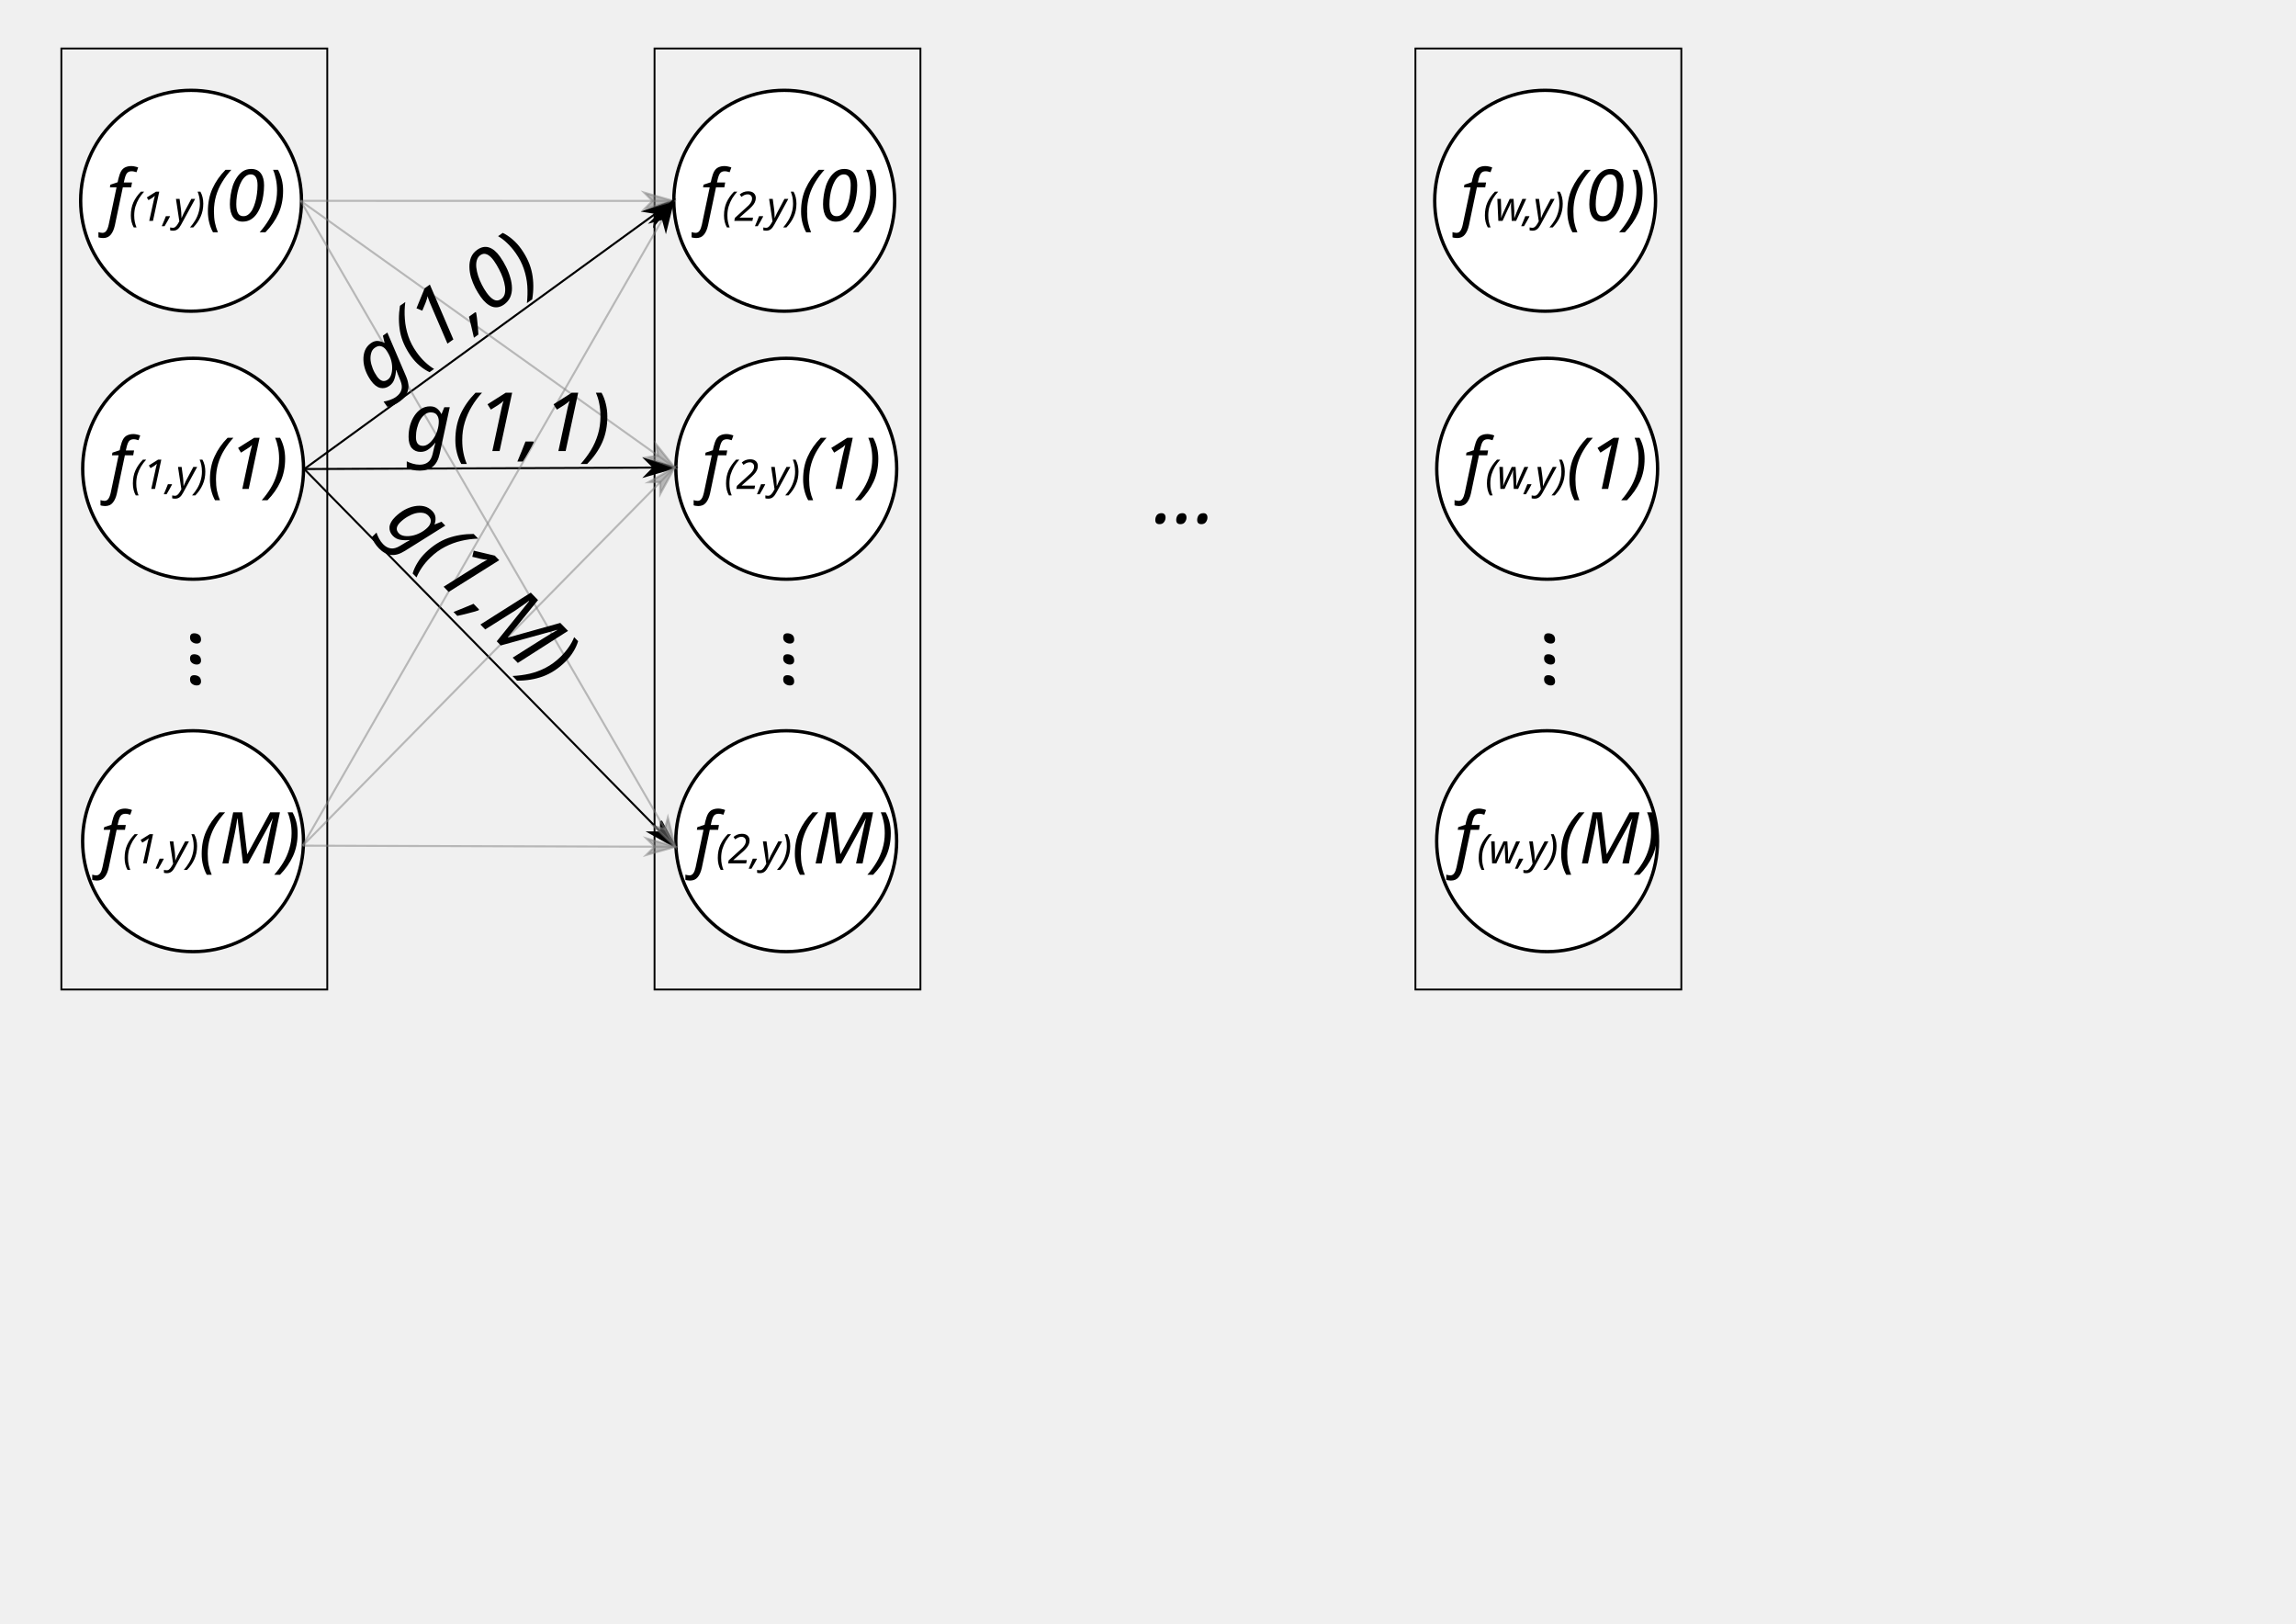
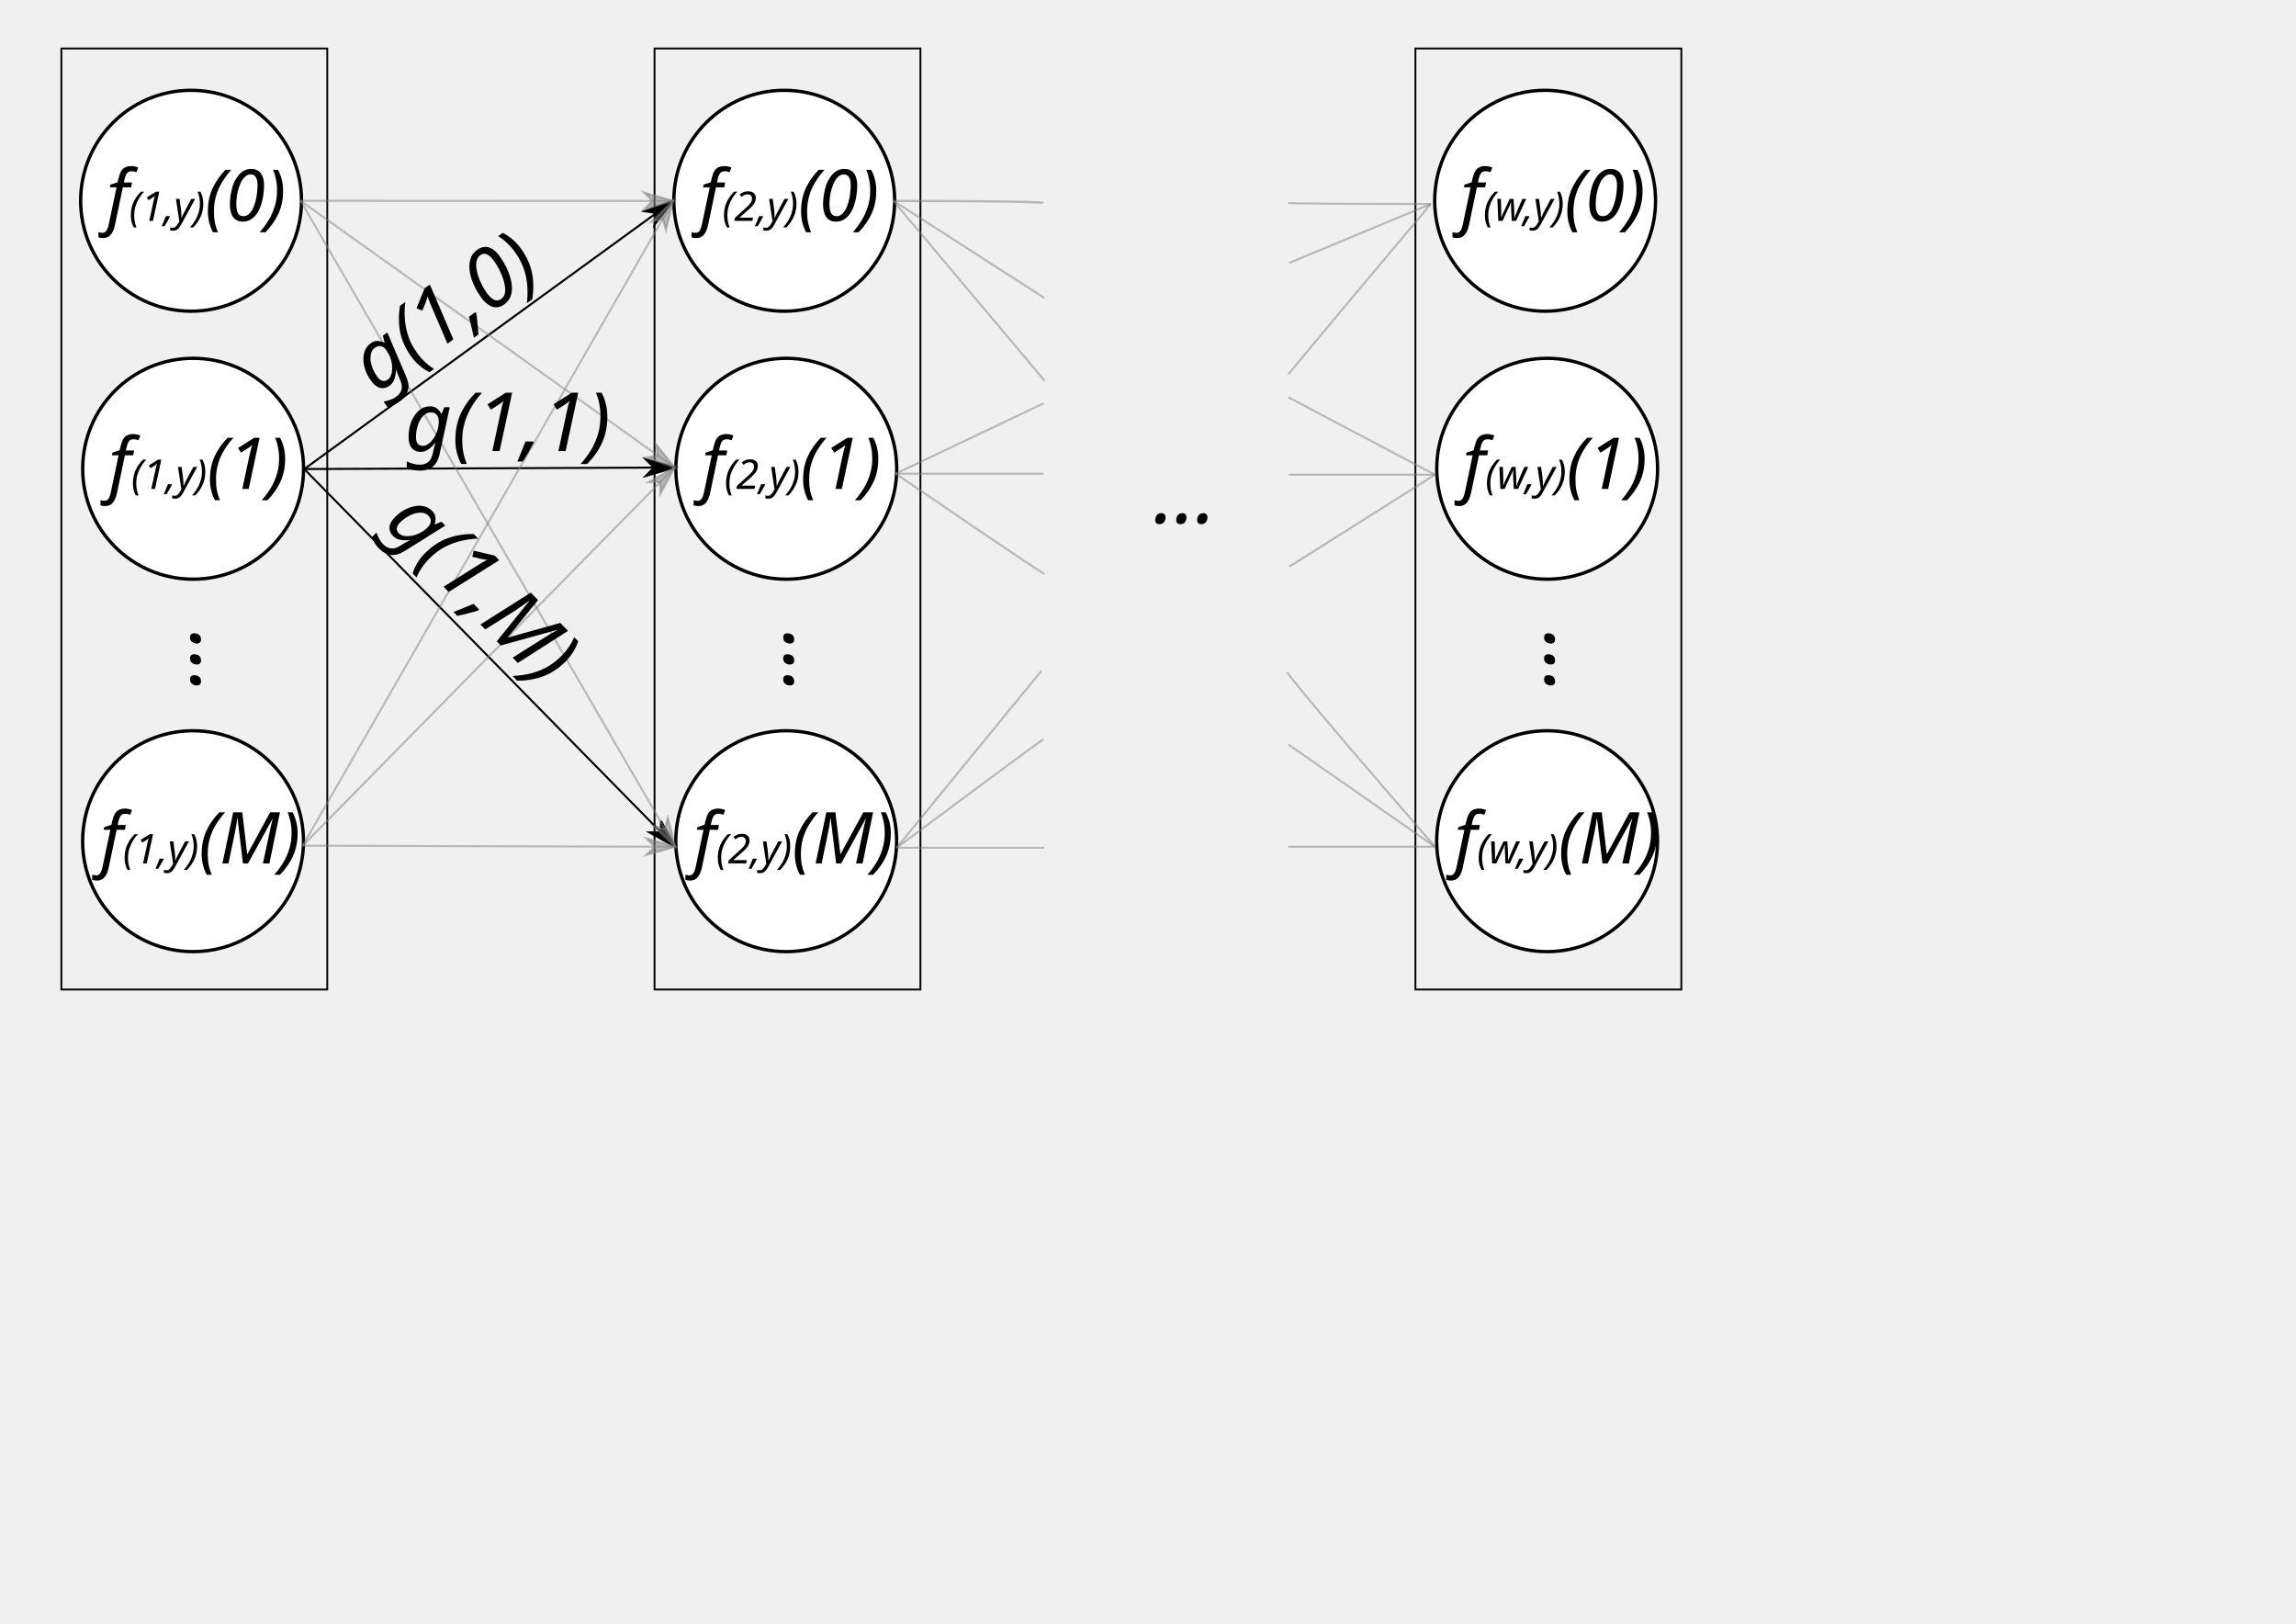
<svg xmlns="http://www.w3.org/2000/svg" xmlns:ns1="http://www.openswatchbook.org/uri/2009/osb" xmlns:xlink="http://www.w3.org/1999/xlink" width="297mm" height="210mm" viewBox="0 0 297 210" version="1.1" id="svg2343">
  <defs id="defs2337">
    <marker orient="auto" refY="0.0" refX="0.0" id="marker5514" style="overflow:visible;">
      <path id="path5512" d="M 0.0,0.0 L 5.0,-5.0 L -12.5,0.0 L 5.0,5.0 L 0.0,0.0 z " style="fill-rule:evenodd;stroke:#7f7f7f;stroke-width:1pt;stroke-opacity:0.498;fill:#7f7f7f;fill-opacity:0.498" transform="scale(0.8) rotate(180) translate(12.5,0)" />
    </marker>
    <marker style="overflow:visible;" id="marker5388" refX="0.0" refY="0.0" orient="auto">
      <path transform="scale(0.8) rotate(180) translate(12.5,0)" style="fill-rule:evenodd;stroke:#7f7f7f;stroke-width:1pt;stroke-opacity:0.498;fill:#7f7f7f;fill-opacity:0.498" d="M 0.0,0.0 L 5.0,-5.0 L -12.5,0.0 L 5.0,5.0 L 0.0,0.0 z " id="path5386" />
    </marker>
    <marker orient="auto" refY="0.0" refX="0.0" id="marker5310" style="overflow:visible;">
-       <path id="path5308" d="M 0.0,0.0 L 5.0,-5.0 L -12.5,0.0 L 5.0,5.0 L 0.0,0.0 z " style="fill-rule:evenodd;stroke:#000000;stroke-width:1pt;stroke-opacity:1;fill:#000000;fill-opacity:1" transform="scale(0.8) rotate(180) translate(12.5,0)" />
+       <path id="path5308" d="M 0.0,0.0 L 5.0,-5.0 L -12.5,0.0 L 5.0,5.0 L 0.0,0.0 z " style="fill-rule:evenodd;stroke:#7f7f7f;stroke-width:1pt;stroke-opacity:0.498;fill:#7f7f7f;fill-opacity:0.498" transform="scale(0.8) rotate(180) translate(12.5,0)" />
    </marker>
    <marker style="overflow:visible;" id="marker5166" refX="0.0" refY="0.0" orient="auto">
      <path transform="scale(0.8) rotate(180) translate(12.5,0)" style="fill-rule:evenodd;stroke:#7f7f7f;stroke-width:1pt;stroke-opacity:0.498;fill:#7f7f7f;fill-opacity:0.498" d="M 0.0,0.0 L 5.0,-5.0 L -12.5,0.0 L 5.0,5.0 L 0.0,0.0 z " id="path5164" />
    </marker>
    <marker orient="auto" refY="0.0" refX="0.0" id="marker5074" style="overflow:visible;">
      <path id="path5072" d="M 0.0,0.0 L 5.0,-5.0 L -12.5,0.0 L 5.0,5.0 L 0.0,0.0 z " style="fill-rule:evenodd;stroke:#7f7f7f;stroke-width:1pt;stroke-opacity:0.498;fill:#7f7f7f;fill-opacity:0.498" transform="scale(0.8) rotate(180) translate(12.5,0)" />
    </marker>
    <marker style="overflow:visible;" id="marker5014" refX="0.0" refY="0.0" orient="auto">
      <path transform="scale(0.8) rotate(180) translate(12.5,0)" style="fill-rule:evenodd;stroke:#7f7f7f;stroke-width:1pt;stroke-opacity:0.498;fill:#7f7f7f;fill-opacity:0.498" d="M 0.0,0.0 L 5.0,-5.0 L -12.5,0.0 L 5.0,5.0 L 0.0,0.0 z " id="path5012" />
    </marker>
    <marker orient="auto" refY="0.0" refX="0.0" id="marker4718" style="overflow:visible;">
      <path id="path4716" d="M 0.0,0.0 L 5.0,-5.0 L -12.5,0.0 L 5.0,5.0 L 0.0,0.0 z " style="fill-rule:evenodd;stroke:#000000;stroke-width:1pt;stroke-opacity:1;fill:#000000;fill-opacity:1" transform="scale(0.8) rotate(180) translate(12.5,0)" />
    </marker>
    <marker style="overflow:visible;" id="marker4486" refX="0.0" refY="0.0" orient="auto">
      <path transform="scale(0.8) rotate(180) translate(12.5,0)" style="fill-rule:evenodd;stroke:#000000;stroke-width:1pt;stroke-opacity:1;fill:#000000;fill-opacity:1" d="M 0.0,0.0 L 5.0,-5.0 L -12.5,0.0 L 5.0,5.0 L 0.0,0.0 z " id="path4484" />
    </marker>
    <marker style="overflow:visible;" id="marker4106" refX="0.0" refY="0.0" orient="auto">
      <path transform="scale(0.8) rotate(180) translate(12.5,0)" style="fill-rule:evenodd;stroke:#000000;stroke-width:1pt;stroke-opacity:1;fill:#000000;fill-opacity:1" d="M 0.0,0.0 L 5.0,-5.0 L -12.5,0.0 L 5.0,5.0 L 0.0,0.0 z " id="path4104" />
    </marker>
    <marker orient="auto" refY="0.0" refX="0.0" id="Arrow1Lend" style="overflow:visible;">
      <path id="path3473" d="M 0.0,0.0 L 5.0,-5.0 L -12.5,0.0 L 5.0,5.0 L 0.0,0.0 z " style="fill-rule:evenodd;stroke:#000000;stroke-width:1pt;stroke-opacity:1;fill:#000000;fill-opacity:1" transform="scale(0.8) rotate(180) translate(12.5,0)" />
    </marker>
    <linearGradient id="linearGradient3213" ns1:paint="solid">
      <stop style="stop-color:#ffffff;stop-opacity:1;" offset="0" id="stop3211" />
    </linearGradient>
    <linearGradient id="linearGradient2950" ns1:paint="solid">
      <stop style="stop-color:#000000;stop-opacity:1;" offset="0" id="stop2948" />
    </linearGradient>
    <linearGradient id="linearGradient2918" ns1:paint="solid">
      <stop style="stop-color:#000000;stop-opacity:1;" offset="0" id="stop2916" />
    </linearGradient>
    <linearGradient id="linearGradient2912" ns1:paint="solid">
      <stop style="stop-color:#ff0000;stop-opacity:1;" offset="0" id="stop2910" />
    </linearGradient>
    <linearGradient id="linearGradient2904" ns1:paint="solid">
      <stop style="stop-color:#00ffff;stop-opacity:1;" offset="0" id="stop2902" />
    </linearGradient>
    <linearGradient id="linearGradient2898" ns1:paint="solid">
      <stop style="stop-color:#ff0000;stop-opacity:1;" offset="0" id="stop2896" />
    </linearGradient>
    <linearGradient xlink:href="#linearGradient2950" id="linearGradient3026" gradientUnits="userSpaceOnUse" gradientTransform="matrix(1.661118,0,0,1.799544,-11.28732,-10.14178)" x1="13.229" y1="111.792" x2="30.427" y2="111.792" />
    <linearGradient xlink:href="#linearGradient2950" id="linearGradient3095" gradientUnits="userSpaceOnUse" gradientTransform="matrix(1.661118,0,0,1.799544,19.44732,-27.54083)" x1="13.229" y1="111.792" x2="30.427" y2="111.792" />
    <linearGradient xlink:href="#linearGradient2950" id="linearGradient3203" gradientUnits="userSpaceOnUse" gradientTransform="matrix(1.661118,0,0,1.799544,19.44732,-27.54083)" x1="13.229" y1="111.792" x2="30.427" y2="111.792" />
    <linearGradient xlink:href="#linearGradient2950" id="linearGradient3393" gradientUnits="userSpaceOnUse" gradientTransform="matrix(1.661118,0,0,1.799544,19.44732,-27.54083)" x1="13.229" y1="111.792" x2="30.427" y2="111.792" />
    <linearGradient xlink:href="#linearGradient2950" id="linearGradient3395" gradientUnits="userSpaceOnUse" gradientTransform="matrix(1.661118,0,0,1.799544,19.44732,-27.54083)" x1="13.229" y1="111.792" x2="30.427" y2="111.792" />
    <linearGradient xlink:href="#linearGradient2950" id="linearGradient3397" gradientUnits="userSpaceOnUse" gradientTransform="matrix(1.661118,0,0,1.799544,-11.28732,-10.14178)" x1="13.229" y1="111.792" x2="30.427" y2="111.792" />
    <linearGradient xlink:href="#linearGradient2950" id="linearGradient3454" gradientUnits="userSpaceOnUse" gradientTransform="matrix(1.661118,0,0,1.799544,19.44732,-27.54083)" x1="13.229" y1="111.792" x2="30.427" y2="111.792" />
    <linearGradient xlink:href="#linearGradient2950" id="linearGradient3456" gradientUnits="userSpaceOnUse" gradientTransform="matrix(1.661118,0,0,1.799544,19.44732,-27.54083)" x1="13.229" y1="111.792" x2="30.427" y2="111.792" />
    <linearGradient xlink:href="#linearGradient2950" id="linearGradient3458" gradientUnits="userSpaceOnUse" gradientTransform="matrix(1.661118,0,0,1.799544,-11.28732,-10.14178)" x1="13.229" y1="111.792" x2="30.427" y2="111.792" />
  </defs>
  <g id="layer1" transform="translate(0,-87)">
    <g id="g3294">
      <g transform="translate(-30.72525,-26.00741)" id="g3134">
        <g id="g3168">
          <circle r="14.284" style="fill:#ffffff;fill-opacity:1;fill-rule:nonzero;stroke:url(#linearGradient3095);stroke-width:0.432;stroke-miterlimit:4;stroke-dasharray:none;stroke-dashoffset:0;stroke-opacity:1" id="path2894-5-9" cx="55.706" cy="173.633" />
          <text xml:space="preserve" style="font-style:italic;font-variant:normal;font-weight:normal;font-stretch:normal;font-size:10.583px;line-height:1.25;font-family:sans-serif;-inkscape-font-specification:'sans-serif Italic';letter-spacing:0px;word-spacing:0px;fill:#000000;fill-opacity:1;stroke:none;stroke-width:0.265" x="44.752" y="176.239" id="text2956-9-0">
            <tspan id="tspan2954-3-7" x="44.752" y="176.239" style="font-style:italic;font-variant:normal;font-weight:normal;font-stretch:normal;font-size:9.26px;font-family:Norasi;-inkscape-font-specification:'Norasi Italic';stroke-width:0.265">f<tspan id="tspan3032-6" style="font-size:5.292px">(1,y)</tspan>(1)</tspan>
          </text>
        </g>
        <g id="g3168-5" transform="translate(-0.2645849,-34.66043)">
          <circle r="14.284" style="fill:#ffffff;fill-opacity:1;fill-rule:nonzero;stroke:url(#linearGradient3203);stroke-width:0.432;stroke-miterlimit:4;stroke-dasharray:none;stroke-dashoffset:0;stroke-opacity:1" id="path2894-5-9-0" cx="55.706" cy="173.633" />
          <text xml:space="preserve" style="font-style:italic;font-variant:normal;font-weight:normal;font-stretch:normal;font-size:10.583px;line-height:1.25;font-family:sans-serif;-inkscape-font-specification:'sans-serif Italic';letter-spacing:0px;word-spacing:0px;fill:#000000;fill-opacity:1;stroke:none;stroke-width:0.265" x="44.752" y="176.239" id="text2956-9-0-6">
            <tspan id="tspan2954-3-7-5" x="44.752" y="176.239" style="font-style:italic;font-variant:normal;font-weight:normal;font-stretch:normal;font-size:9.26px;font-family:Norasi;-inkscape-font-specification:'Norasi Italic';stroke-width:0.265">f<tspan id="tspan3032-6-0" style="font-size:5.292px">(1,y)</tspan>(0)</tspan>
          </text>
        </g>
      </g>
      <g id="g3225">
        <g id="g3140" transform="translate(0,4.7625)">
          <circle r="14.284" style="fill:#ffffff;fill-opacity:1;fill-rule:nonzero;stroke:url(#linearGradient3026);stroke-width:0.432;stroke-miterlimit:4;stroke-dasharray:none;stroke-dashoffset:0;stroke-opacity:1" id="path2894-5" cx="24.972" cy="191.032" />
          <text xml:space="preserve" style="font-style:italic;font-variant:normal;font-weight:normal;font-stretch:normal;font-size:10.583px;line-height:1.25;font-family:sans-serif;-inkscape-font-specification:'sans-serif Italic';letter-spacing:0px;word-spacing:0px;fill:#000000;fill-opacity:1;stroke:none;stroke-width:0.265" x="12.959" y="193.905" id="text2956-9">
            <tspan id="tspan2954-3" x="12.959" y="193.905" style="font-style:italic;font-variant:normal;font-weight:normal;font-stretch:normal;font-size:9.26px;font-family:Norasi;-inkscape-font-specification:'Norasi Italic';stroke-width:0.265">f<tspan id="tspan3032" style="font-size:5.292px">(1,y)</tspan>(M)</tspan>
          </text>
        </g>
        <text xml:space="preserve" style="font-style:italic;font-variant:normal;font-weight:normal;font-stretch:normal;font-size:10.583px;line-height:1.25;font-family:Norasi;-inkscape-font-specification:'Norasi Italic';letter-spacing:0px;word-spacing:0px;fill:#000000;fill-opacity:1;stroke:none;stroke-width:0.265" x="168.687" y="-24.723" id="text3207" transform="rotate(90)">
          <tspan id="tspan3205" x="168.687" y="-24.723" style="font-style:italic;font-variant:normal;font-weight:normal;font-stretch:normal;font-family:Norasi;-inkscape-font-specification:'Norasi Italic';stroke-width:0.265">...</tspan>
        </text>
        <rect style="fill:none;fill-opacity:1;fill-rule:nonzero;stroke:#000000;stroke-width:0.238;stroke-miterlimit:4;stroke-dasharray:none;stroke-dashoffset:0;stroke-opacity:1" id="rect3209" width="34.396" height="121.708" x="7.938" y="93.271" />
      </g>
    </g>
    <g transform="translate(76.7292,-1.0236667e-5)" id="g3294-7">
      <g transform="translate(-30.72525,-26.00741)" id="g3134-3">
        <g id="g3168-2">
          <circle r="14.284" style="fill:#ffffff;fill-opacity:1;fill-rule:nonzero;stroke:url(#linearGradient3393);stroke-width:0.432;stroke-miterlimit:4;stroke-dasharray:none;stroke-dashoffset:0;stroke-opacity:1" id="path2894-5-9-7" cx="55.706" cy="173.633" />
          <text xml:space="preserve" style="font-style:italic;font-variant:normal;font-weight:normal;font-stretch:normal;font-size:10.583px;line-height:1.25;font-family:sans-serif;-inkscape-font-specification:'sans-serif Italic';letter-spacing:0px;word-spacing:0px;fill:#000000;fill-opacity:1;stroke:none;stroke-width:0.265" x="44.752" y="176.239" id="text2956-9-0-2">
            <tspan id="tspan2954-3-7-1" x="44.752" y="176.239" style="font-style:italic;font-variant:normal;font-weight:normal;font-stretch:normal;font-size:9.26px;font-family:Norasi;-inkscape-font-specification:'Norasi Italic';stroke-width:0.265">f<tspan id="tspan3032-6-3" style="font-size:5.292px">(2,y)</tspan>(1)</tspan>
          </text>
        </g>
        <g id="g3168-5-4" transform="translate(-0.2645849,-34.66043)">
          <circle r="14.284" style="fill:#ffffff;fill-opacity:1;fill-rule:nonzero;stroke:url(#linearGradient3395);stroke-width:0.432;stroke-miterlimit:4;stroke-dasharray:none;stroke-dashoffset:0;stroke-opacity:1" id="path2894-5-9-0-9" cx="55.706" cy="173.633" />
          <text xml:space="preserve" style="font-style:italic;font-variant:normal;font-weight:normal;font-stretch:normal;font-size:10.583px;line-height:1.25;font-family:sans-serif;-inkscape-font-specification:'sans-serif Italic';letter-spacing:0px;word-spacing:0px;fill:#000000;fill-opacity:1;stroke:none;stroke-width:0.265" x="44.752" y="176.239" id="text2956-9-0-6-4">
            <tspan id="tspan2954-3-7-5-1" x="44.752" y="176.239" style="font-style:italic;font-variant:normal;font-weight:normal;font-stretch:normal;font-size:9.26px;font-family:Norasi;-inkscape-font-specification:'Norasi Italic';stroke-width:0.265">f<tspan id="tspan3032-6-0-9" style="font-size:5.292px">(2,y)</tspan>(0)</tspan>
          </text>
        </g>
      </g>
      <g id="g3225-5">
        <g id="g3140-7" transform="translate(0,4.7625)">
          <circle r="14.284" style="fill:#ffffff;fill-opacity:1;fill-rule:nonzero;stroke:url(#linearGradient3397);stroke-width:0.432;stroke-miterlimit:4;stroke-dasharray:none;stroke-dashoffset:0;stroke-opacity:1" id="path2894-5-4" cx="24.972" cy="191.032" />
          <text xml:space="preserve" style="font-style:italic;font-variant:normal;font-weight:normal;font-stretch:normal;font-size:10.583px;line-height:1.25;font-family:sans-serif;-inkscape-font-specification:'sans-serif Italic';letter-spacing:0px;word-spacing:0px;fill:#000000;fill-opacity:1;stroke:none;stroke-width:0.265" x="12.959" y="193.905" id="text2956-9-1">
            <tspan id="tspan2954-3-2" x="12.959" y="193.905" style="font-style:italic;font-variant:normal;font-weight:normal;font-stretch:normal;font-size:9.26px;font-family:Norasi;-inkscape-font-specification:'Norasi Italic';stroke-width:0.265">f<tspan id="tspan3032-2" style="font-size:5.292px">(2,y)</tspan>(M)</tspan>
          </text>
        </g>
        <text xml:space="preserve" style="font-style:italic;font-variant:normal;font-weight:normal;font-stretch:normal;font-size:10.583px;line-height:1.25;font-family:Norasi;-inkscape-font-specification:'Norasi Italic';letter-spacing:0px;word-spacing:0px;fill:#000000;fill-opacity:1;stroke:none;stroke-width:0.265" x="168.687" y="-24.723" id="text3207-1" transform="rotate(90)">
          <tspan id="tspan3205-6" x="168.687" y="-24.723" style="font-style:italic;font-variant:normal;font-weight:normal;font-stretch:normal;font-family:Norasi;-inkscape-font-specification:'Norasi Italic';stroke-width:0.265">...</tspan>
        </text>
        <rect style="fill:none;fill-opacity:1;fill-rule:nonzero;stroke:#000000;stroke-width:0.238;stroke-miterlimit:4;stroke-dasharray:none;stroke-dashoffset:0;stroke-opacity:1" id="rect3209-2" width="34.396" height="121.708" x="7.938" y="93.271" />
      </g>
      <text xml:space="preserve" style="font-style:italic;font-variant:normal;font-weight:normal;font-stretch:normal;font-size:10.583px;line-height:1.25;font-family:Norasi;-inkscape-font-specification:'Norasi Italic';letter-spacing:0px;word-spacing:0px;fill:#000000;fill-opacity:1;stroke:none;stroke-width:0.265" x="72.496" y="154.654" id="text3462">
        <tspan id="tspan3460" x="72.496" y="154.654" style="font-style:italic;font-variant:normal;font-weight:normal;font-stretch:normal;font-family:Norasi;-inkscape-font-specification:'Norasi Italic';stroke-width:0.265">...</tspan>
      </text>
      <path style="fill:none;stroke:#000000;stroke-width:0.265px;stroke-linecap:butt;stroke-linejoin:miter;stroke-opacity:1;marker-end:url(#Arrow1Lend)" d="m -37.374,147.663 c 15.97,-0.067 31.939,-0.134 47.908,-0.2" id="path4046" />
-       <path style="fill:none;stroke:#000000;stroke-width:0.265px;stroke-linecap:butt;stroke-linejoin:miter;stroke-opacity:1;marker-end:url(#marker4486)" d="m -37.374,147.663 c 15.903,-11.56 31.805,-23.119 39.756,-28.899 7.951,-5.78 7.951,-5.78 7.951,-5.78" id="path4506" />
+       <path style="fill:none;stroke:#000000;stroke-width:0.265;stroke-linecap:butt;stroke-linejoin:miter;stroke-opacity:1;marker-end:url(#marker4486);stroke-miterlimit:4;stroke-dasharray:none" d="m -37.374,147.663 c 15.903,-11.56 31.805,-23.119 39.756,-28.899 7.951,-5.78 7.951,-5.78 7.951,-5.78" id="path4506" />
      <path style="fill:none;stroke:#000000;stroke-width:0.265px;stroke-linecap:butt;stroke-linejoin:miter;stroke-opacity:1;marker-end:url(#marker4718)" d="m -37.374,147.663 c 16.014,16.237 32.028,32.473 40.202,40.759 8.174,8.285 8.508,8.619 8.842,8.954" id="path4706" transform="matrix(0.9783831,0,0,0.9827054,-0.8094466,2.55167)" />
      <path style="fill:none;stroke:#7f7f7f;stroke-width:0.265;stroke-linecap:butt;stroke-linejoin:miter;stroke-opacity:0.498;stroke-miterlimit:4;stroke-dasharray:none;marker-end:url(#marker5014)" d="m -37.845,112.973 c 16.06,0.004 32.119,0.008 48.179,0.012" id="path5002" />
      <path style="fill:none;stroke:#7f7f7f;stroke-width:0.265px;stroke-linecap:butt;stroke-linejoin:miter;stroke-opacity:0.498;marker-end:url(#marker5074)" d="m -37.845,112.973 c 16.126,11.497 32.253,22.993 48.379,34.49" id="path5062" />
      <path style="fill:none;stroke:#7f7f7f;stroke-width:0.265;stroke-linecap:butt;stroke-linejoin:miter;stroke-opacity:0.498;stroke-miterlimit:4;stroke-dasharray:none;marker-end:url(#marker5166)" d="m -37.845,112.973 c 16.151,27.847 32.302,55.694 48.453,83.541" id="path5154" />
      <path style="fill:none;stroke:#7f7f7f;stroke-width:0.265;stroke-linecap:butt;stroke-linejoin:miter;stroke-opacity:0.498;stroke-miterlimit:4;stroke-dasharray:none;marker-end:url(#marker5310)" d="M -37.574,196.373 C -21.605,168.577 -5.635,140.781 2.349,126.883 10.334,112.985 10.334,112.985 10.334,112.985" id="path5298" />
      <path style="fill:none;stroke:#7f7f7f;stroke-width:0.265px;stroke-linecap:butt;stroke-linejoin:miter;stroke-opacity:0.498;marker-end:url(#marker5388)" d="m -37.574,196.373 c 16.036,-16.304 32.073,-32.607 48.109,-48.91" id="path5376" />
      <path style="fill:none;stroke:#7f7f7f;stroke-width:0.265;stroke-linecap:butt;stroke-linejoin:miter;stroke-opacity:0.498;stroke-miterlimit:4;stroke-dasharray:none;marker-end:url(#marker5514)" d="m -37.574,196.373 c 16.061,0.047 32.122,0.094 48.183,0.14" id="path5502" />
      <text xml:space="preserve" style="font-style:italic;font-variant:normal;font-weight:normal;font-stretch:normal;font-size:10.583px;line-height:1.25;font-family:Norasi;-inkscape-font-specification:'Norasi Italic';letter-spacing:0px;word-spacing:0px;fill:#000000;fill-opacity:1;stroke:none;stroke-width:0.265" x="-20.033" y="122.375" id="text5590">
        <tspan id="tspan5588" x="-20.033" y="132.165" style="font-style:italic;font-variant:normal;font-weight:normal;font-stretch:normal;font-family:Norasi;-inkscape-font-specification:'Norasi Italic';stroke-width:0.265" />
      </text>
+       <path style="fill:none;stroke:#7f7f7f;stroke-width:0.3px;stroke-linecap:butt;stroke-linejoin:miter;stroke-opacity:0.498" d="m 38.842,112.994 c 19.372,0 19.372,0.248 19.372,0.248" id="path1539" />
+       <path style="fill:none;stroke:#7f7f7f;stroke-width:0.265px;stroke-linecap:butt;stroke-linejoin:miter;stroke-opacity:0.498" d="m 38.865,112.985 c 19.511,12.562 19.511,12.562 19.511,12.562" id="path1547" />
    </g>
    <g transform="translate(175.1544,-1.8236667e-5)" id="g3294-2">
      <g transform="translate(-30.72525,-26.00741)" id="g3134-2">
        <g id="g3168-9">
          <circle r="14.284" style="fill:#ffffff;fill-opacity:1;fill-rule:nonzero;stroke:url(#linearGradient3454);stroke-width:0.432;stroke-miterlimit:4;stroke-dasharray:none;stroke-dashoffset:0;stroke-opacity:1" id="path2894-5-9-74" cx="55.706" cy="173.633" />
          <text xml:space="preserve" style="font-style:italic;font-variant:normal;font-weight:normal;font-stretch:normal;font-size:10.583px;line-height:1.25;font-family:sans-serif;-inkscape-font-specification:'sans-serif Italic';letter-spacing:0px;word-spacing:0px;fill:#000000;fill-opacity:1;stroke:none;stroke-width:0.265" x="44.752" y="176.239" id="text2956-9-0-3">
            <tspan id="tspan2954-3-7-56" x="44.752" y="176.239" style="font-style:italic;font-variant:normal;font-weight:normal;font-stretch:normal;font-size:9.26px;font-family:Norasi;-inkscape-font-specification:'Norasi Italic';stroke-width:0.265">f<tspan id="tspan3032-6-1" style="font-size:5.292px">(w,y)</tspan>(1)</tspan>
          </text>
        </g>
        <g id="g3168-5-40" transform="translate(-0.2645849,-34.66043)">
          <circle r="14.284" style="fill:#ffffff;fill-opacity:1;fill-rule:nonzero;stroke:url(#linearGradient3456);stroke-width:0.432;stroke-miterlimit:4;stroke-dasharray:none;stroke-dashoffset:0;stroke-opacity:1" id="path2894-5-9-0-3" cx="55.706" cy="173.633" />
          <text xml:space="preserve" style="font-style:italic;font-variant:normal;font-weight:normal;font-stretch:normal;font-size:10.583px;line-height:1.25;font-family:sans-serif;-inkscape-font-specification:'sans-serif Italic';letter-spacing:0px;word-spacing:0px;fill:#000000;fill-opacity:1;stroke:none;stroke-width:0.265" x="44.752" y="176.239" id="text2956-9-0-6-1">
            <tspan id="tspan2954-3-7-5-2" x="44.752" y="176.239" style="font-style:italic;font-variant:normal;font-weight:normal;font-stretch:normal;font-size:9.26px;font-family:Norasi;-inkscape-font-specification:'Norasi Italic';stroke-width:0.265">f<tspan id="tspan3032-6-0-7" style="font-size:5.292px">(w,y)</tspan>(0)</tspan>
          </text>
        </g>
      </g>
      <g id="g3225-7">
        <g id="g3140-9" transform="translate(0,4.7625)">
          <circle r="14.284" style="fill:#ffffff;fill-opacity:1;fill-rule:nonzero;stroke:url(#linearGradient3458);stroke-width:0.432;stroke-miterlimit:4;stroke-dasharray:none;stroke-dashoffset:0;stroke-opacity:1" id="path2894-5-8" cx="24.972" cy="191.032" />
          <text xml:space="preserve" style="font-style:italic;font-variant:normal;font-weight:normal;font-stretch:normal;font-size:10.583px;line-height:1.25;font-family:sans-serif;-inkscape-font-specification:'sans-serif Italic';letter-spacing:0px;word-spacing:0px;fill:#000000;fill-opacity:1;stroke:none;stroke-width:0.265" x="12.959" y="193.905" id="text2956-9-10">
            <tspan id="tspan2954-3-76" x="12.959" y="193.905" style="font-style:italic;font-variant:normal;font-weight:normal;font-stretch:normal;font-size:9.26px;font-family:Norasi;-inkscape-font-specification:'Norasi Italic';stroke-width:0.265">f<tspan id="tspan3032-0" style="font-size:5.292px">(w,y)</tspan>(M)</tspan>
          </text>
        </g>
        <text xml:space="preserve" style="font-style:italic;font-variant:normal;font-weight:normal;font-stretch:normal;font-size:10.583px;line-height:1.25;font-family:Norasi;-inkscape-font-specification:'Norasi Italic';letter-spacing:0px;word-spacing:0px;fill:#000000;fill-opacity:1;stroke:none;stroke-width:0.265" x="168.687" y="-24.723" id="text3207-10" transform="rotate(90)">
          <tspan id="tspan3205-2" x="168.687" y="-24.723" style="font-style:italic;font-variant:normal;font-weight:normal;font-stretch:normal;font-family:Norasi;-inkscape-font-specification:'Norasi Italic';stroke-width:0.265">...</tspan>
        </text>
        <rect style="fill:none;fill-opacity:1;fill-rule:nonzero;stroke:#000000;stroke-width:0.238;stroke-miterlimit:4;stroke-dasharray:none;stroke-dashoffset:0;stroke-opacity:1" id="rect3209-5" width="34.396" height="121.708" x="7.938" y="93.271" />
      </g>
    </g>
    <text xml:space="preserve" style="font-style:italic;font-variant:normal;font-weight:normal;font-stretch:normal;font-size:10.583px;line-height:1.25;font-family:Norasi;-inkscape-font-specification:'Norasi Italic';letter-spacing:0px;word-spacing:0px;fill:#000000;fill-opacity:1;stroke:none;stroke-width:0.265" x="-40.174" y="140.701" id="text5594" transform="rotate(-35.34836)">
      <tspan id="tspan5592" x="-40.174" y="140.701" style="font-style:italic;font-variant:normal;font-weight:normal;font-stretch:normal;font-family:Norasi;-inkscape-font-specification:'Norasi Italic';stroke-width:0.265">g(1,0)</tspan>
    </text>
    <text xml:space="preserve" style="font-style:italic;font-variant:normal;font-weight:normal;font-stretch:normal;font-size:10.583px;line-height:1.25;font-family:Norasi;-inkscape-font-specification:'Norasi Italic';letter-spacing:0px;word-spacing:0px;fill:#000000;fill-opacity:1;stroke:none;stroke-width:0.265" x="52.35" y="145.337" id="text9301">
      <tspan id="tspan9299" x="52.35" y="145.337" style="font-style:italic;font-variant:normal;font-weight:normal;font-stretch:normal;font-family:Norasi;-inkscape-font-specification:'Norasi Italic';stroke-width:0.265">g(1,1)</tspan>
    </text>
    <text xml:space="preserve" style="font-style:italic;font-variant:normal;font-weight:normal;font-stretch:normal;font-size:10.583px;line-height:1.25;font-family:Norasi;-inkscape-font-specification:'Norasi Italic';letter-spacing:0px;word-spacing:0px;fill:#000000;fill-opacity:1;stroke:none;stroke-width:0.265" x="145.379" y="72.552" id="text9305" transform="rotate(45.7517)">
      <tspan id="tspan9303" x="145.379" y="72.552" style="font-style:italic;font-variant:normal;font-weight:normal;font-stretch:normal;font-family:Norasi;-inkscape-font-specification:'Norasi Italic';stroke-width:0.265">g(1,M)</tspan>
    </text>
+     <path style="fill:none;stroke:#7f7f7f;stroke-width:0.265px;stroke-linecap:butt;stroke-linejoin:miter;stroke-opacity:0.498" d="m 115.571,112.994 c 19.801,23.511 19.533,23.243 19.533,23.243" id="path1549" />
+     <path style="fill:none;stroke:#7f7f7f;stroke-width:0.265px;stroke-linecap:butt;stroke-linejoin:miter;stroke-opacity:0.498" d="m 115.861,148.265 c 19.11,-9.087 19.11,-9.087 19.11,-9.087" id="path1551" />
+     <path style="fill:none;stroke:#7f7f7f;stroke-width:0.265px;stroke-linecap:butt;stroke-linejoin:miter;stroke-opacity:0.498" d="m 115.861,148.265 c 19.11,0 19.11,0 19.11,0" id="path1555" />
+     <path style="fill:none;stroke:#7f7f7f;stroke-width:0.265px;stroke-linecap:butt;stroke-linejoin:miter;stroke-opacity:0.498" d="m 115.861,148.265 c 18.976,12.963 19.243,12.963 19.243,12.963" id="path1557" />
+     <path style="fill:none;stroke:#7f7f7f;stroke-width:0.265px;stroke-linecap:butt;stroke-linejoin:miter;stroke-opacity:0.498" d="m 115.995,196.64 c 18.442,-22.584 18.709,-22.852 18.709,-22.852" id="path1559" />
+     <path style="fill:none;stroke:#7f7f7f;stroke-width:0.265px;stroke-linecap:butt;stroke-linejoin:miter;stroke-opacity:0.498" d="m 115.995,196.64 c 17.907,-13.363 18.976,-14.032 18.976,-14.032" id="path1561" />
+     <path style="fill:none;stroke:#7f7f7f;stroke-width:0.265px;stroke-linecap:butt;stroke-linejoin:miter;stroke-opacity:0.498" d="m 115.995,196.64 c 18.843,0 19.11,0 19.11,0" id="path1565" />
+     <path style="fill:none;stroke:#7f7f7f;stroke-width:0.265px;stroke-linecap:butt;stroke-linejoin:miter;stroke-opacity:0.498" d="m 185.084,113.386 c -18.174,0 -18.442,-0.134 -18.442,-0.134" id="path1569" />
+     <path style="fill:none;stroke:#7f7f7f;stroke-width:0.265px;stroke-linecap:butt;stroke-linejoin:miter;stroke-opacity:0.498" d="m 185.084,113.386 c -18.308,7.617 -18.308,7.617 -18.308,7.617" id="path1571" />
+     <path style="fill:none;stroke:#7f7f7f;stroke-width:0.265px;stroke-linecap:butt;stroke-linejoin:miter;stroke-opacity:0.498" d="m 185.084,113.386 c -18.442,21.916 -18.442,22.05 -18.442,22.05" id="path1573" />
+     <path style="fill:none;stroke:#7f7f7f;stroke-width:0.265px;stroke-linecap:butt;stroke-linejoin:miter;stroke-opacity:0.498" d="M 185.619,148.398 C 166.643,138.376 166.643,138.376 166.643,138.376" id="path1575" />
+     <path style="fill:none;stroke:#7f7f7f;stroke-width:0.265px;stroke-linecap:butt;stroke-linejoin:miter;stroke-opacity:0.498" d="m 185.619,148.398 c -19.11,0 -18.843,0 -18.843,0" id="path1577" />
+     <path style="fill:none;stroke:#7f7f7f;stroke-width:0.265px;stroke-linecap:butt;stroke-linejoin:miter;stroke-opacity:0.498" d="m 185.619,148.398 c -18.843,11.893 -18.843,11.893 -18.843,11.893" id="path1579" />
+     <path style="fill:none;stroke:#7f7f7f;stroke-width:0.265px;stroke-linecap:butt;stroke-linejoin:miter;stroke-opacity:0.498" d="M 185.619,196.507 C 166.242,174.19 166.509,173.922 166.509,173.922" id="path1581" />
+     <path style="fill:none;stroke:#7f7f7f;stroke-width:0.265px;stroke-linecap:butt;stroke-linejoin:miter;stroke-opacity:0.498" d="M 185.619,196.507 C 166.643,183.277 166.643,183.277 166.643,183.277" id="path1583" />
+     <path style="fill:none;stroke:#7f7f7f;stroke-width:0.265px;stroke-linecap:butt;stroke-linejoin:miter;stroke-opacity:0.498" d="m 185.619,196.507 c -18.976,0 -18.976,0 -18.976,0" id="path1585" />
  </g>
</svg>
